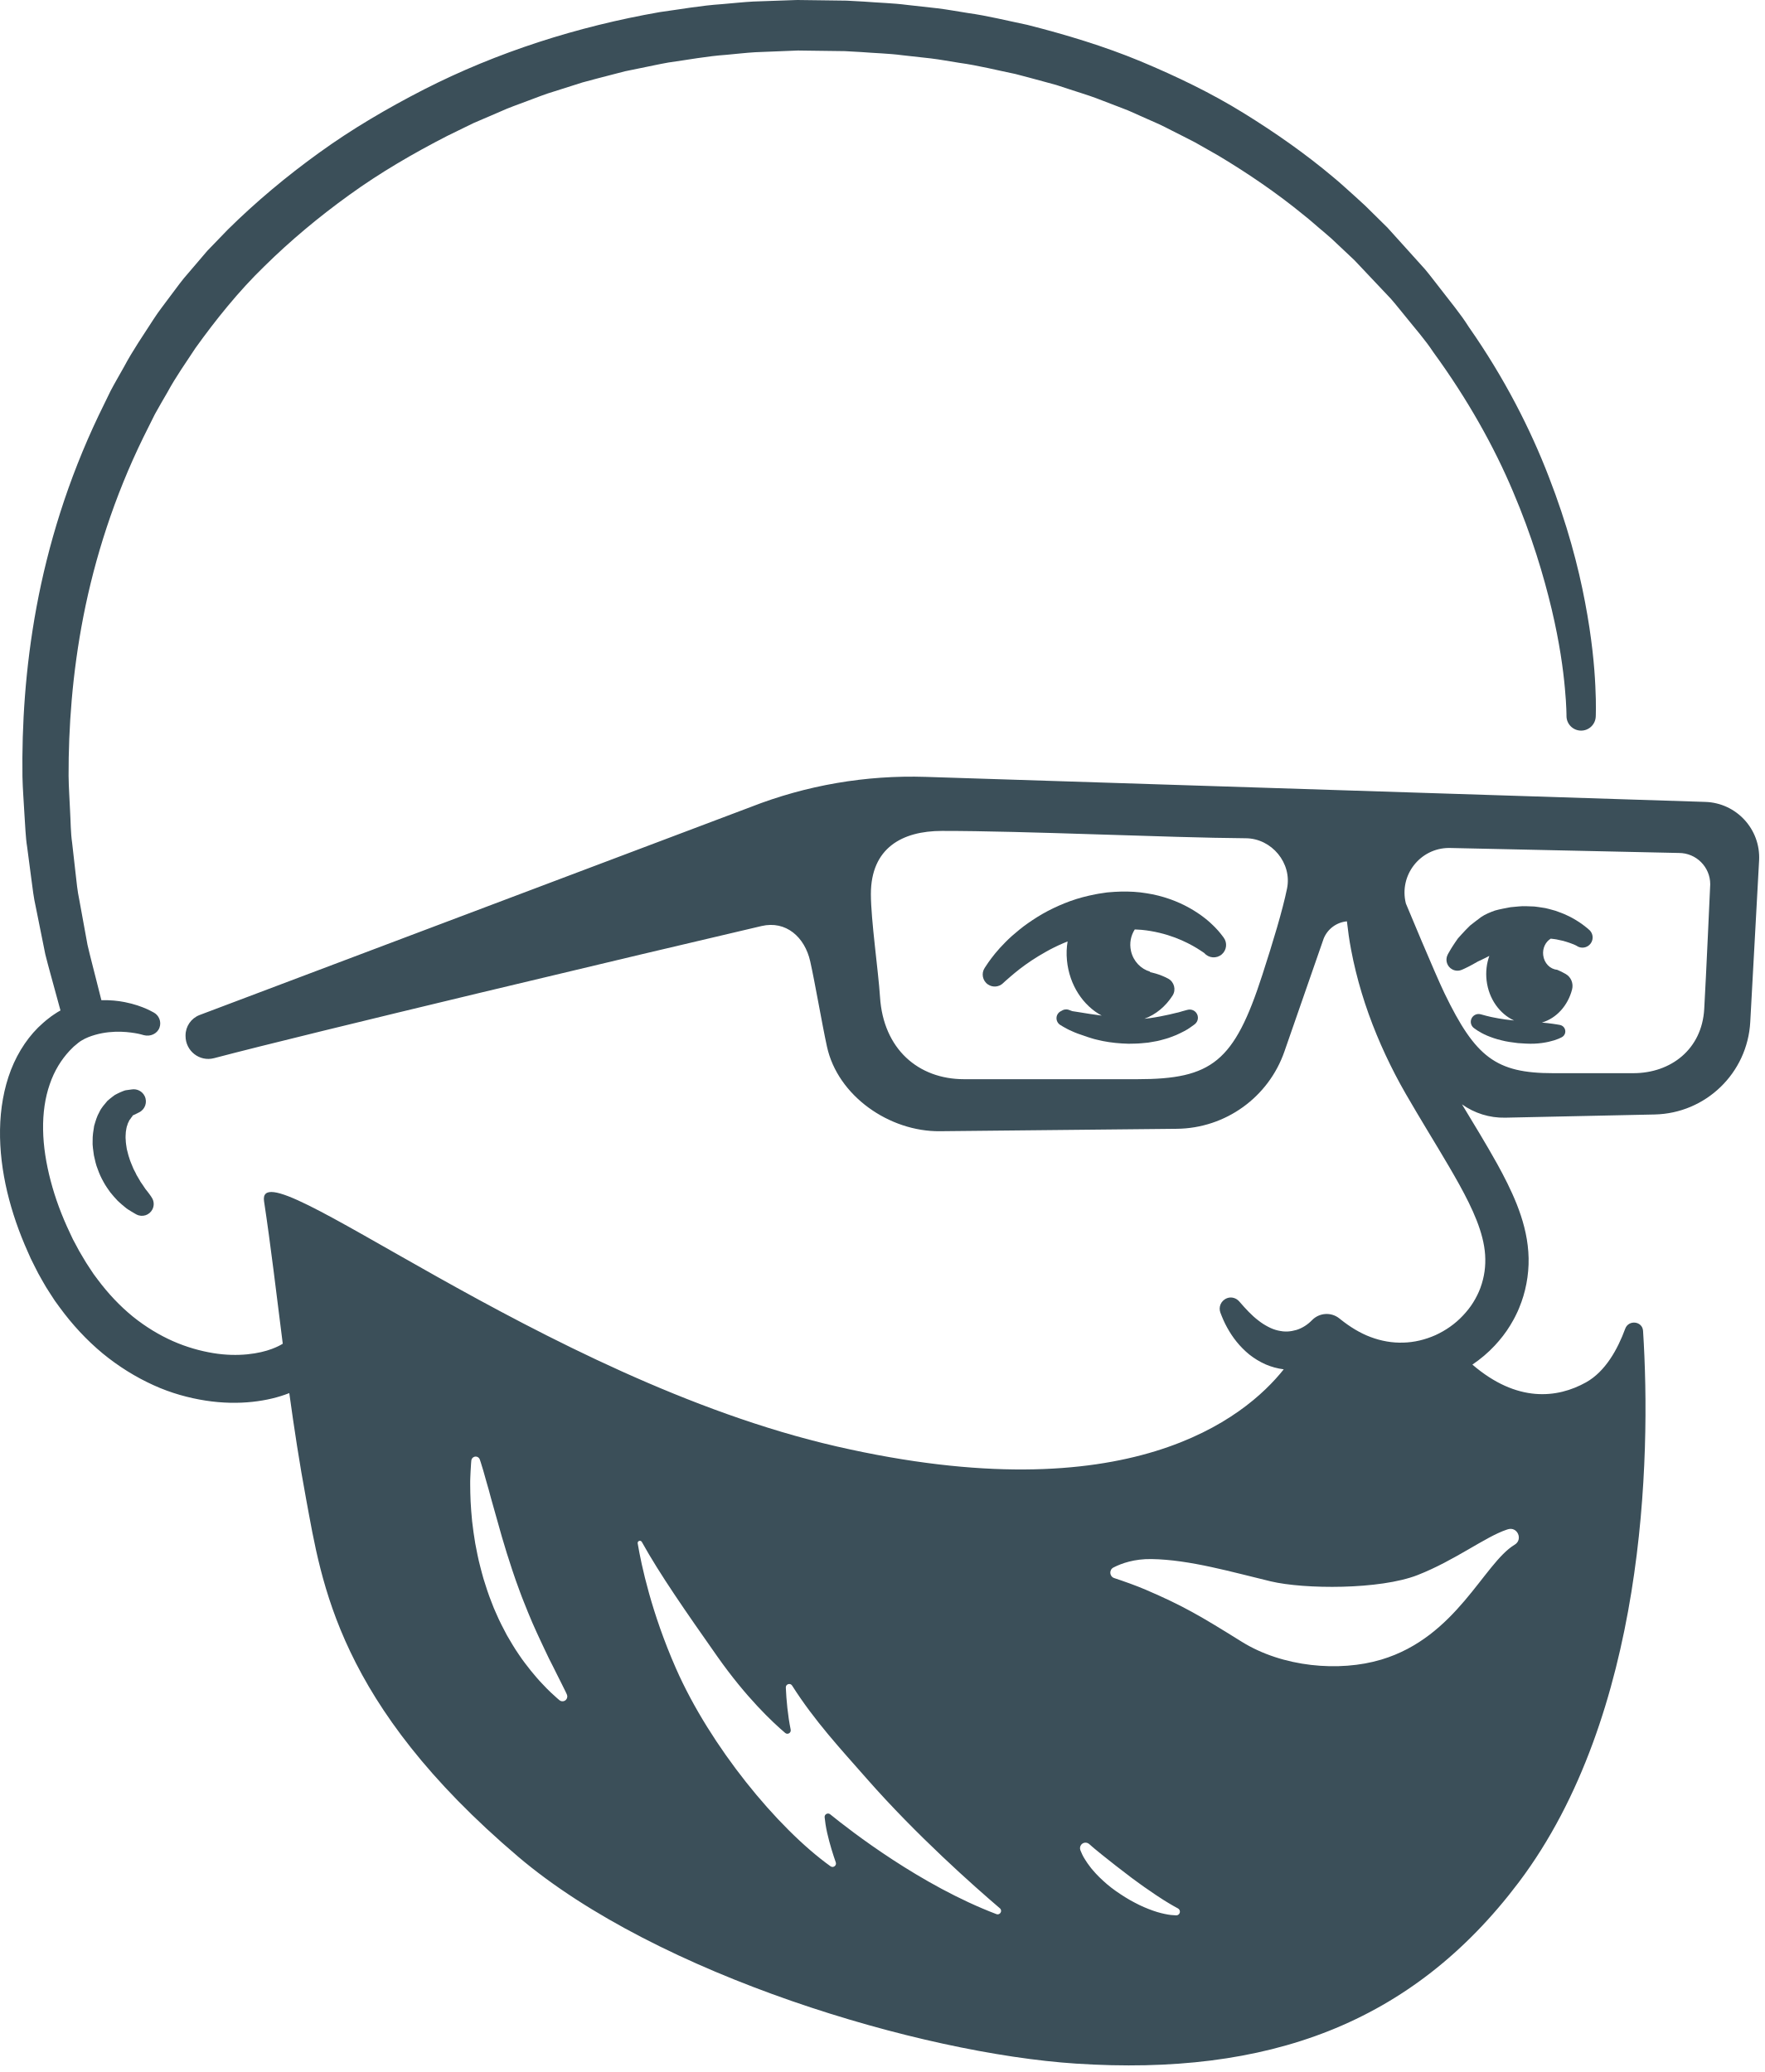
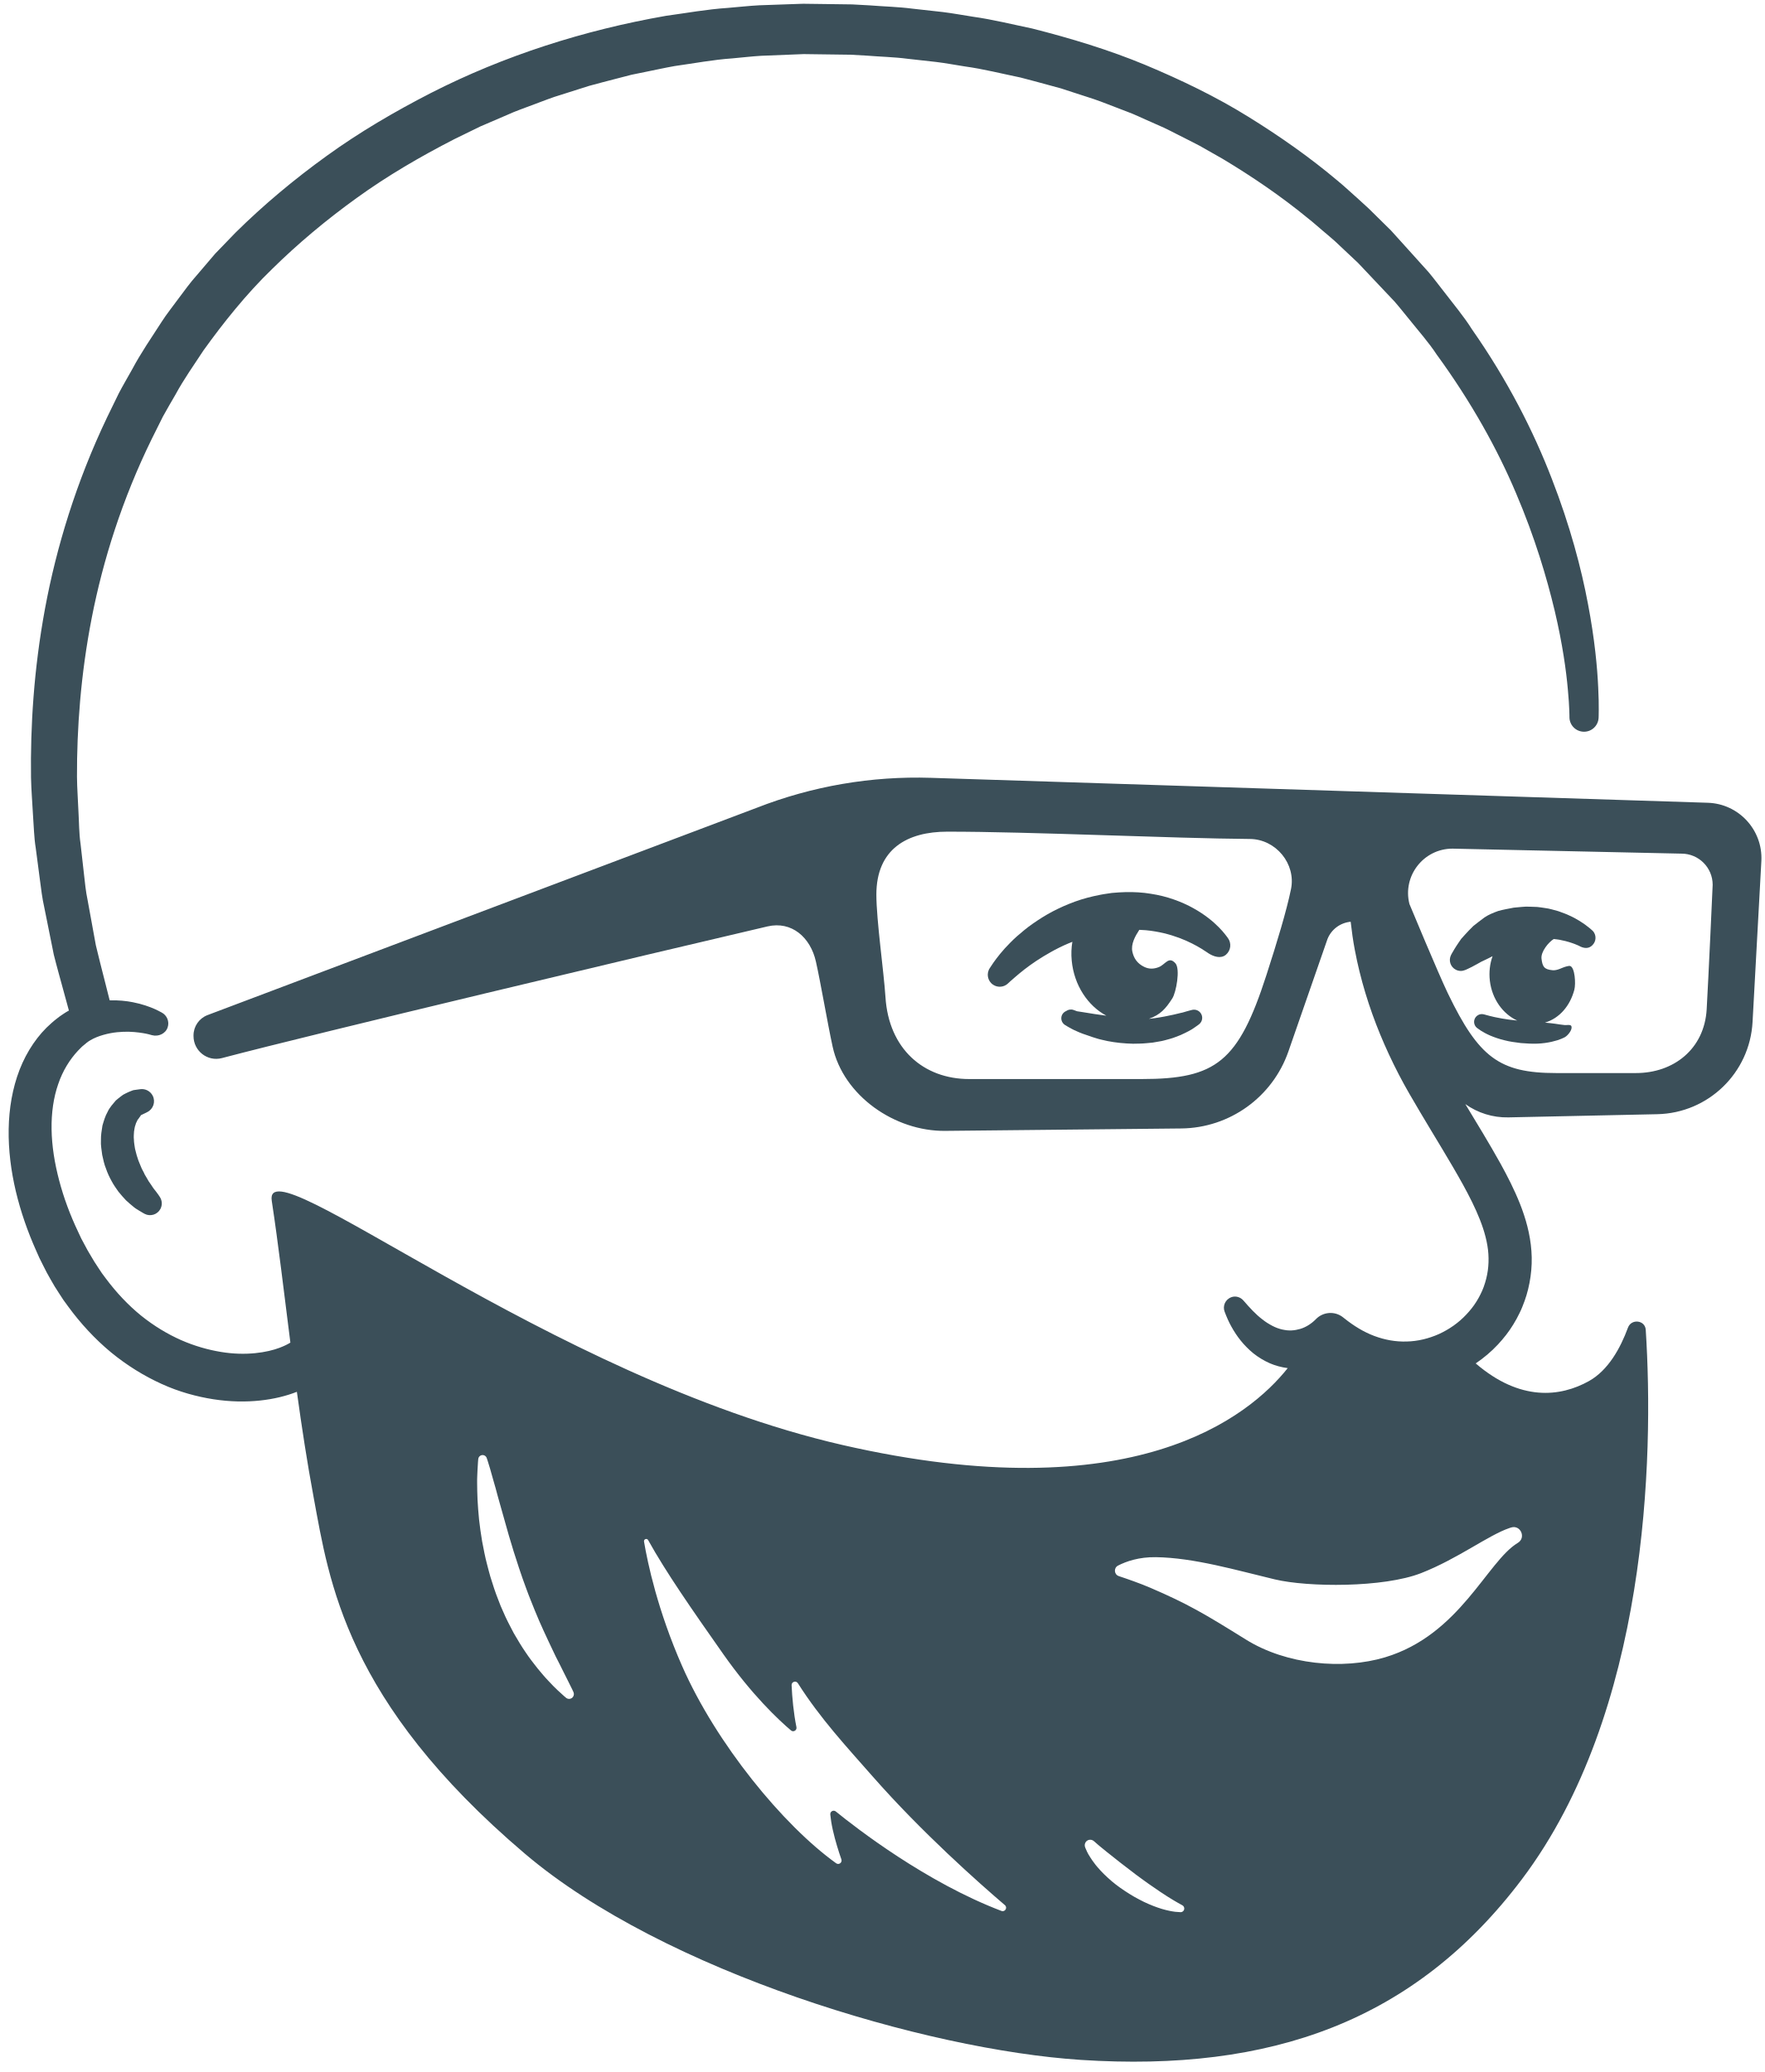
<svg xmlns="http://www.w3.org/2000/svg" clip-rule="evenodd" fill-rule="evenodd" stroke-linejoin="round" stroke-miterlimit="2" viewBox="0 0 63 74">
  <g fill="#3b4f59" fill-rule="nonzero">
-     <path d="m0-4.14c.02-.815-.118-1.654-.25-2.451-.24-.81-.451-1.582-.865-2.299-.323-.723-.899-1.33-1.352-1.878-.28-.248-.561-.471-.829-.675-.134-.1-.265-.197-.392-.292-.15-.089-.315-.169-.467-.246-.307-.155-.602-.281-.873-.387-.13-.049-.275-.11-.375-.137-.08-.013-.156-.025-.229-.037-.583-.08-.917-.126-.917-.126l-.014-.002c-.839-.114-1.694.311-2.089 1.113-.494 1.003-.081 2.217.923 2.711 0 0 .301.148.829.408.067.031.137.063.21.097.048.035.043.07.067.103.034.068.068.129.112.175l.073.069.098.156c.067.102.138.201.226.29.098.278.274.478.346.838.14.292.166.713.245 1.104.017.439.079.876.018 1.372-.001.474-.113.992-.18 1.495-.144.506-.234 1.018-.42 1.515-.135.509-.373.975-.554 1.452-.171.482-.463.886-.64 1.331-.228.413-.484.781-.677 1.16-.233.346-.467.651-.65.951-.18.305-.399.509-.543.721-.311.4-.48.656-.48.656l-.187.283c-.377.574-.44 1.329-.1 1.981.5.96 1.683 1.333 2.642.833 0 0 .337-.175.91-.53.28-.184.656-.377 1.003-.69.366-.295.772-.643 1.2-1.041.399-.422.819-.898 1.244-1.42.384-.548.808-1.124 1.15-1.778.361-.645.687-1.337.939-2.081.307-.719.458-1.519.637-2.301.098-.812.264-1.606.211-2.443" transform="matrix(-.214661 0 0 .214661 3.30742 41.6262)" />
-     <path d="m0-8.653c-.19-.3-.417-.674-.702-1.086-.144-.206-.296-.426-.457-.658-.19-.211-.389-.433-.597-.664-.417-.469-.894-.954-1.412-1.467-.569-.463-1.196-.928-1.848-1.419-.67-.463-1.482-.791-2.293-1.084-.84-.241-1.735-.391-2.598-.559-.898-.062-1.771-.217-2.65-.164-.434.016-.865.032-1.291.047-.423.039-.837.113-1.243.17-.815.086-1.568.356-2.281.536-.694.262-1.353.472-1.922.765-.583.253-1.086.55-1.527.812-.439.271-.808.52-1.109.742-.294.218-.535.405-.716.558-.186.15-.215.193-.227.199-.756.554-.92 1.615-.367 2.371s1.615.92 2.371.367c-.009.009.104-.066.209-.103.128-.053.317-.131.557-.23.52-.198 1.289-.463 2.23-.641.391-.103.83-.141 1.275-.197.864.522 1.393 1.592 1.256 2.749-.159 1.333-1.146 2.328-2.308 2.425v.001s-.692.281-1.444.713c-.893.512-1.31 1.577-1.05 2.573.691 2.654 2.564 4.774 5.021 5.502-.322.029-.635.06-.921.089-.649.071-1.134.147-1.539.213-.399.055-.63.116-.63.116-.268.072-.513.247-.663.507-.301.52-.123 1.185.397 1.486 0 0 .207.12.577.277.363.16.979.358 1.656.511.69.155 1.505.275 2.382.31.878.04 1.814-.027 2.752-.096.936-.114 1.875-.236 2.744-.468.872-.208 1.675-.485 2.353-.773.676-.29 1.222-.598 1.592-.836.362-.253.569-.398.569-.398.435-.304.657-.86.511-1.402-.187-.692-.899-1.103-1.592-.916l-.154.041s-.19.051-.523.141c-.156.056-.371.094-.602.152-.226.069-.501.118-.792.179-.583.13-1.283.241-2.04.352-.465.061-.956.119-1.454.171 2.384-1.098 4.205-3.571 4.57-6.64.172-1.451-.005-2.854-.452-4.112.432.22.844.445 1.251.626.458.205.879.414 1.237.638.363.212.7.381.975.528.559.285.907.434.907.434l.222.094c.476.201 1.034.199 1.532-.052.903-.454 1.266-1.555.812-2.457 0 0-.183-.363-.554-.973" transform="matrix(-.214661 0 0 .214661 51.8057 35.7466)" />
-     <path d="m0-.737c-.186-.27-.44-.687-.82-1.166-.369-.492-.837-1.07-1.408-1.707-.581-.623-1.245-1.325-2.032-2.024-.795-.687-1.665-1.433-2.662-2.12-.993-.692-2.074-1.385-3.253-2.006-1.178-.619-2.443-1.182-3.77-1.666-1.339-.486-2.687-.838-4.223-1.139-.401-.089-.675-.114-1.006-.169l-.717-.108-.215-.03-.134-.011c-.718-.068-1.436-.109-2.152-.128-1.432-.031-2.855.047-4.215.276-2.729.412-5.184 1.342-7.103 2.413-1.931 1.066-3.34 2.256-4.243 3.178-.459.455-.787.855-1.016 1.139-.116.15-.205.265-.265.342-.07.093-.107.141-.107.141l-.121.162c-.644.862-.518 2.087.311 2.798.864.741 2.166.642 2.907-.223.007-.008.027-.021.054-.033.049-.035.122-.086.218-.152.202-.141.525-.347.94-.607.84-.511 2.094-1.194 3.67-1.785 1.577-.59 3.471-1.083 5.553-1.284.369-.03.748-.048 1.127-.066.651 1.005.922 2.284.631 3.582-.387 1.727-1.655 3-3.178 3.444l.004.079s-1.53.281-3.003 1.076c-1.017.549-1.362 1.848-.739 2.822 1.146 1.79 2.769 3.154 4.683 3.861-.334-.037-.676-.067-.998-.119-1.153-.164-2.215-.384-3.134-.585-.44-.106-.844-.203-1.203-.289-.354-.054-.718-.201-1.004-.271-.577-.17-.918-.241-.918-.241-.486-.1-1.012.069-1.343.483-.471.588-.376 1.446.212 1.917 0 0 .272.218.769.554.254.175.527.37.955.588.41.202.883.465 1.398.678.517.185 1.067.441 1.677.605.61.16 1.249.375 1.933.468.339.059.685.119 1.034.179.353.033.71.067 1.07.1.719.076 1.453.067 2.184.086 1.464-.034 2.922-.177 4.265-.444.668-.159 1.318-.273 1.917-.476.419-.12.81-.255 1.187-.392.769-.245 1.477-.506 2.062-.781.613-.255 1.092-.54 1.429-.728.336-.194.522-.314.522-.314.398-.258.646-.722.604-1.227-.042-.506-.371-.907-.806-1.096-.353-.254-.821-.334-1.259-.171l-.128.047s-.154.058-.429.159c-.267.042-.564.087-.906.14-.594.1-1.282.201-2.011.324-.638.088-1.306.192-1.978.278 3.083-1.648 5.385-5.059 5.782-9.191.107-1.109.062-2.161-.108-3.147.245.101.496.194.734.301 1.004.429 1.958.902 2.838 1.399.882.495 1.705.993 2.447 1.486.361.258.711.501 1.05.729.326.243.636.474.927.692.559.458 1.071.841 1.455 1.193.8.677 1.233 1.093 1.233 1.093l.054.053c.661.636 1.698.751 2.493.222.919-.612 1.168-1.853.557-2.772 0 0-.097-.146-.279-.419" transform="matrix(-.214661 0 0 .214661 35.2185 34.6349)" />
-     <path d="m0 154.197c-.054 1.02-.136 2.128-.252 3.296-.128 1.167-.306 2.397-.516 3.665-.248 1.263-.481 2.574-.836 3.886-.177.656-.334 1.322-.531 1.982-.21.656-.42 1.316-.63 1.975-.204.661-.474 1.303-.714 1.95-.237.649-.499 1.286-.789 1.907-.531 1.259-1.166 2.451-1.772 3.602-.654 1.128-1.293 2.211-1.973 3.19-.651.997-1.36 1.873-1.994 2.689-.661.798-1.26 1.522-1.851 2.129-.573.614-1.089 1.15-1.523 1.548-.864.812-1.394 1.248-1.394 1.248-.341.281-.845.233-1.126-.108-.198-.24-.232-.562-.117-.829 0 0 .274-.629.817-1.682.26-.519.576-1.149.938-1.871.364-.709.746-1.538 1.207-2.397.404-.896.897-1.828 1.348-2.844.488-.997.943-2.073 1.44-3.166.461-1.113.957-2.248 1.405-3.428.479-1.164.893-2.38 1.339-3.583.413-1.216.84-2.429 1.209-3.647.415-1.202.722-2.422 1.1-3.582.667-2.366 1.29-4.575 1.824-6.469.236-.961.503-1.837.726-2.618.221-.784.413-1.467.572-2.03.33-1.128.557-1.772.557-1.772l.006-.019c.134-.379.549-.578.929-.445.274.097.453.341.482.612 0 0 .07.681.126 1.873.018.595.076 1.322.06 2.15-.013.829-.012 1.768-.067 2.788m-34.16 27.789c-5.674 12.9-16.821 26.538-25.709 32.913-.453.324-1.054-.13-.87-.656.433-1.233 1.006-3.021 1.435-4.919.225-.997.349-1.896.418-2.581.05-.503-.532-.811-.925-.492-3.426 2.784-15.103 11.837-27.649 16.604-.596.227-1.06-.554-.575-.968 4.349-3.714 13.863-12.139 22.074-21.487 4.444-5.058 8.743-9.674 12.485-15.569.31-.488 1.072-.25 1.047.328-.092 2.086-.327 4.641-.808 7.006-.107.527.504.895.914.547 2.092-1.776 6.495-5.901 11.304-12.745 5.161-7.344 9.583-13.695 12.536-19.029.204-.368.761-.174.691.24-.61 3.623-2.284 11.523-6.368 20.808m-67.258 30.216s-.108.29-.332.771c-.094.238-.301.551-.509.892-.21.366-.472.693-.756 1.082-.276.394-.631.754-.985 1.168-.363.397-.772.791-1.202 1.186-.856.797-1.842 1.555-2.88 2.231-.523.332-1.034.681-1.57.974-.535.295-1.062.581-1.587.836-1.05.502-2.075.895-2.975 1.17-.907.269-1.69.418-2.244.486-.566.05-.881.064-.881.064-.338.014-.624-.248-.639-.586-.01-.24.119-.453.314-.562l.043-.024s.252-.14.694-.385c.221-.111.479-.293.781-.456.304-.162.63-.405.998-.614.721-.471 1.565-1.007 2.439-1.637.894-.592 1.807-1.29 2.735-1.957.904-.694 1.809-1.388 2.657-2.039.839-.657 1.618-1.27 2.276-1.803.323-.265.62-.507.883-.721.249-.222.479-.37.678-.564.391-.359.635-.55.635-.55.397-.314.973-.247 1.287.15.204.259.245.599.14.888m-50.067-31.694c-12.503-3.749-17.019-15.986-22.144-19.095-.011-.007-.022-.014-.034-.021-1.421-.86-.452-3.06 1.133-2.56.081.025.162.052.245.079 3.541 1.192 8.598 5.117 14.767 7.533 6.275 2.457 18.869 2.374 24.433 1.047 6.358-1.517 13.465-3.613 19.841-3.708 2.836-.043 4.962.705 6.319 1.403.757.389.679 1.492-.129 1.761-1.484.493-3.572 1.222-5.231 1.935-6.265 2.692-9.109 4.376-15.96 8.646-6.812 4.246-16.239 5.079-23.24 2.98m-28.544-97.563h-13.367c-6.246 0-11.401-3.979-11.79-10.65-.302-5.193-1-20.782-1-20.782 0-2.875 2.331-5.206 5.206-5.206l38.216-.834c4.836 0 8.381 4.549 7.201 9.239 0 0-4.838 11.662-6.444 14.98-5.121 10.583-8.53 13.253-18.022 13.253m51.09-39.086c12.961-.096 36.836-1.234 50.543-1.221 6.615.006 11.82 2.837 11.818 10.52-.002 4.276-1.246 12.832-1.518 17.099-.55 8.664-6.369 13.688-13.976 13.688h-28.798c-12.436 0-16.144-2.88-20.817-17.347-1.811-5.606-3.353-10.702-4.107-14.359-.872-4.232 2.535-8.348 6.855-8.38m205.384 38.521c-1.202-3.085-3.066-5.832-5.325-7.785-.269-.243-.561-.489-.884-.734l-.465-.359-.379-.261-.368-.245c-.26-.183-.368-.228-.559-.346-.083-.051-.166-.093-.249-.14.22-.804.55-2.01.984-3.601.415-1.559.971-3.472 1.54-5.742.462-2.298.994-4.938 1.589-7.896.339-1.472.526-3.053.741-4.708.217-1.655.445-3.387.682-5.192.294-1.801.319-3.703.469-5.665.1-1.965.277-3.999.32-6.105.111-8.429-.445-17.973-2.337-28.205-1.894-10.22-5.192-21.106-10.346-31.905-.654-1.344-1.313-2.698-1.977-4.061-.705-1.342-1.484-2.658-2.231-4.001-1.442-2.717-3.219-5.287-4.925-7.938-.842-1.326-1.893-2.607-2.842-3.921-.975-1.307-1.954-2.661-2.964-3.784-1.037-1.215-2.08-2.437-3.127-3.664-1.129-1.169-2.264-2.344-3.403-3.524-4.663-4.607-9.77-8.882-15.217-12.808-5.443-3.941-11.318-7.379-17.398-10.503-12.191-6.223-25.562-10.489-39.224-12.877-3.445-.468-6.825-1.092-10.359-1.327-1.74-.143-3.523-.344-5.224-.434l-5.029-.177-1.255-.044-.628-.022-.43-.012-.321.004-2.571.033c-1.765.024-3.528.048-5.288.071-.961.053-1.918.105-2.879.158-2.397.195-4.795.242-7.173.553-1.692.188-3.38.376-5.064.564-1.682.204-3.349.523-5.018.779-3.346.466-6.618 1.292-9.892 1.969-6.488 1.647-12.841 3.571-18.87 6.074-6.013 2.517-11.813 5.311-17.156 8.626-5.341 3.303-10.378 6.849-14.949 10.705-1.202.981-2.346 2.081-3.509 3.098-.565.517-1.133 1.037-1.698 1.554-.445.438-.889.876-1.331 1.311-.5.493-.999.984-1.495 1.474l-.743.732-.156.154-.089.099-.18.199-.358.397c-.955 1.057-1.901 2.106-2.839 3.146-.937 1.04-1.866 2.072-2.787 3.094-.885 1.053-1.697 2.153-2.535 3.212-1.64 2.149-3.358 4.173-4.742 6.379-5.96 8.515-10.289 17.074-13.313 24.93-3.055 7.852-4.927 14.972-6.04 20.903-1.132 5.932-1.558 10.671-1.706 13.923-.08 1.636-.102 2.859-.092 3.757.002.898.024 1.296.024 1.296l.004.074c.076 1.286 1.149 2.301 2.452 2.289 1.344-.012 2.424-1.111 2.412-2.455 0 0-.004-.443.029-1.175.024-.731.096-1.926.237-3.435.27-3.038.869-7.523 2.191-13.109 1.332-5.579 3.316-12.284 6.448-19.627 3.098-7.353 7.487-15.27 13.258-23.183 1.344-2.05 3.02-3.92 4.608-5.909.814-.98 1.598-1.999 2.454-2.972.892-.944 1.792-1.895 2.699-2.855.905-.96 1.819-1.928 2.739-2.903l.636-.669.76-.715c.507-.478 1.017-.958 1.528-1.439s1.024-.963 1.538-1.447c.419-.363.841-.728 1.26-1.091 1.151-.941 2.221-1.945 3.424-2.879 4.325-3.541 9.07-6.789 14.093-9.803 1.274-.724 2.554-1.451 3.841-2.183 1.305-.699 2.651-1.337 3.978-2.026.67-.331 1.325-.696 2.012-1.002l2.065-.918c1.39-.589 2.742-1.282 4.178-1.798 1.423-.546 2.852-1.094 4.286-1.644 1.439-.536 2.924-.967 4.392-1.46l2.212-.723 2.256-.615c1.509-.4 3.016-.831 4.54-1.212 3.083-.632 6.152-1.418 9.313-1.853 1.575-.241 3.143-.546 4.734-.738 1.593-.177 3.19-.355 4.79-.533 2.244-.298 4.524-.337 6.792-.525.909-.05 1.814-.101 2.723-.152 1.681-.022 3.366-.044 5.052-.067l2.447-.033.306-.005c-.024-.001-.026-.001-.037-.001.032.001.078.003.078.003l.157.006.627.025 1.255.05 5.028.201c1.649.097 3.205.293 4.814.432 3.18.217 6.425.835 9.644 1.283 1.605.284 3.195.644 4.793.961l2.394.49 2.364.612c1.573.418 3.154.804 4.717 1.245l4.644 1.474c1.559.453 3.059 1.073 4.578 1.629 1.51.581 3.046 1.093 4.511 1.771 1.483.637 2.963 1.273 4.44 1.908 1.445.706 2.887 1.411 4.326 2.114 5.695 2.924 11.201 6.134 16.282 9.811 5.086 3.662 9.841 7.639 14.158 11.895 4.323 4.184 8.172 9.024 11.448 13.591 1.598 2.442 3.275 4.796 4.638 7.316.707 1.242 1.446 2.457 2.117 3.7.63 1.266 1.257 2.523 1.88 3.772 4.915 10.033 8.122 20.223 9.999 29.819 1.875 9.608 2.493 18.605 2.471 26.572-.019 1.992-.174 3.918-.245 5.779-.11 1.859-.093 3.661-.346 5.372-.194 1.717-.38 3.363-.558 4.937-.175 1.574-.321 3.079-.622 4.484-.515 2.825-.975 5.346-1.375 7.54-.504 2.173-1.004 4.008-1.372 5.503-.434 1.714-.747 2.951-.939 3.71-1.454-.036-2.756.094-3.856.313-1.647.326-2.827.768-3.72 1.164-.436.187-.635.32-.834.415-.178.093-.27.141-.27.141-.883.461-1.34 1.519-.989 2.516.365 1.04 1.545 1.557 2.61 1.268l.169-.046c.178-.04.519-.159.822-.205.569-.11 1.59-.281 2.813-.318 1.228-.032 2.749.07 4.308.52.773.222 1.56.522 2.225.931.168.1.331.203.469.319.05.042.199.137.171.134l.34.282.336.278.227.224c.149.136.312.301.485.492 1.347 1.45 2.517 3.296 3.278 5.542.784 2.231 1.16 4.829 1.113 7.576-.041 2.751-.503 5.643-1.268 8.534-.757 2.892-1.844 5.804-3.171 8.59l-.526 1.122-.521.971c-.334.645-.687 1.292-1.093 1.941-.382.653-.768 1.299-1.195 1.912l-.617.933-.662.89c-1.763 2.368-3.75 4.466-5.883 6.203-2.143 1.724-4.417 3.09-6.686 4.094-2.272.999-4.535 1.625-6.639 1.974-4.231.705-7.759.075-9.779-.686-.825-.308-1.421-.616-1.824-.871 1.067-8.391 2.005-16.418 3.11-23.686 1.492-9.818-46.25 29.538-95.25 40.777-48.577 11.141-67.938-4.755-74.351-12.83 1.046-.136 2.066-.41 3.002-.816 1.004-.443 1.918-1.009 2.726-1.649.399-.324.776-.668 1.126-1.024.348-.357.684-.72.984-1.099.315-.371.579-.77.849-1.159.249-.4.513-.789.724-1.199.454-.808.805-1.645 1.123-2.481.341-.903-.052-2.01-1.123-2.416-.71-.268-1.517-.023-2.013.55l-.062.071c-1.013 1.168-2.017 2.266-3.112 3.091-.265.217-.542.404-.815.583-.273.181-.556.326-.827.477-.546.29-1.099.494-1.638.617-.272.053-.534.107-.796.136-.263.023-.521.038-.778.024-.512-.022-1.01-.124-1.498-.264-.974-.299-1.886-.904-2.585-1.628-1.193-1.227-3.157-1.384-4.524-.294l-.217.172c-1.566 1.249-3.238 2.283-4.998 2.937-1.757.661-3.588.987-5.42.927-1.83-.041-3.659-.485-5.365-1.243-1.697-.775-3.278-1.873-4.561-3.245-.643-.682-1.235-1.414-1.719-2.204-.239-.396-.48-.793-.672-1.209-.236-.467-.319-.684-.519-1.192-.683-1.88-.908-3.645-.79-5.517.242-3.716 2.104-7.705 4.278-11.655 2.194-3.962 4.696-7.947 7.103-12.017l1.804-3.079c.611-1.059 1.199-2.132 1.764-3.218 1.126-2.174 2.166-4.398 3.103-6.669 1.873-4.54 3.328-9.275 4.246-14.143.296-1.552.513-3.122.691-4.701 1.712.16 3.217 1.254 3.869 2.879l6.525 18.776c2.652 7.633 9.811 12.78 17.892 12.862l39.407.404c8.407.089 17.006-5.871 18.792-14.087.858-3.95 1.968-10.531 2.782-14.169.908-4.058 4.044-6.828 8.093-5.883 19.368 4.522 75.248 17.808 91.063 21.984 2.407.635 4.747-1.185 4.747-3.688v-.094c0-1.497-.917-2.84-2.31-3.386l-91.681-34.614c-9.261-3.629-19.164-5.336-29.106-5.017l-129.69 4.165c-5.158.166-9.183 4.52-8.945 9.675l1.474 26.94c.464 8.5 7.398 15.207 15.908 15.389l24.846.532c2.63.057 5.137-.755 7.194-2.217-1.951 3.232-3.948 6.477-5.857 9.907-1.174 2.128-2.309 4.341-3.268 6.746-.947 2.402-1.709 5.048-1.908 7.88-.215 2.808.225 5.79 1.135 8.323.211.588.555 1.468.853 2.046.301.649.658 1.264 1.023 1.872.737 1.215 1.614 2.329 2.572 3.359 1.112 1.198 2.369 2.247 3.718 3.166-7.416 6.377-14.12 5.62-18.904 2.949-3.217-1.797-5.256-5.497-6.515-8.923-.562-1.53-2.862-1.269-2.966.358-1.383 21.482-.317 63.898 20.66 91.732 17.83 23.657 41.85 32.257 73.645 30.183 25.812-1.683 69.562-14.683 92.795-34.424 30.008-25.498 32.679-45.568 35.271-59.495 1.099-5.909 2.001-11.83 2.801-17.644.029.011.054.024.083.036 3.348 1.314 8.247 2.086 13.837 1.215 2.784-.435 5.749-1.23 8.659-2.562 2.913-1.318 5.794-3.093 8.458-5.281 2.653-2.2 5.072-4.81 7.166-7.679l.785-1.08.727-1.117c.498-.74.958-1.502 1.389-2.28.449-.758.871-1.567 1.278-2.397l.614-1.23.502-1.133c1.44-3.212 2.603-6.547 3.419-9.968.808-3.417 1.25-6.911 1.195-10.36-.054-3.443-.626-6.853-1.826-9.95" transform="matrix(-.214661 0 0 .214661 16.8027 20.5229)" />
+     <path d="m0-4.14c.02-.815-.118-1.654-.25-2.451-.24-.81-.451-1.582-.865-2.299-.323-.723-.899-1.33-1.352-1.878-.28-.248-.561-.471-.829-.675-.134-.1-.265-.197-.392-.292-.15-.089-.315-.169-.467-.246-.307-.155-.602-.281-.873-.387-.13-.049-.275-.11-.375-.137-.08-.013-.156-.025-.229-.037-.583-.08-.917-.126-.917-.126l-.014-.002c-.839-.114-1.694.311-2.089 1.113-.494 1.003-.081 2.217.923 2.711 0 0 .301.148.829.408.067.031.137.063.21.097.048.035.043.07.067.103.034.068.068.129.112.175l.073.069.098.156c.067.102.138.201.226.29.098.278.274.478.346.838.14.292.166.713.245 1.104.017.439.079.876.018 1.372-.001.474-.113.992-.18 1.495-.144.506-.234 1.018-.42 1.515-.135.509-.373.975-.554 1.452-.171.482-.463.886-.64 1.331-.228.413-.484.781-.677 1.16-.233.346-.467.651-.65.951-.18.305-.399.509-.543.721-.311.4-.48.656-.48.656l-.187.283c-.377.574-.44 1.329-.1 1.981.5.96 1.683 1.333 2.642.833 0 0 .337-.175.91-.53.28-.184.656-.377 1.003-.69.366-.295.772-.643 1.2-1.041.399-.422.819-.898 1.244-1.42.384-.548.808-1.124 1.15-1.778.361-.645.687-1.337.939-2.081.307-.719.458-1.519.637-2.301.098-.812.264-1.606.211-2.443" transform="matrix(-.2138827 0 0 .2138827 3.604008 41.60972)" />
+     <path d="m0-8.653c-.19-.3-.417-.674-.702-1.086-.144-.206-.296-.426-.457-.658-.19-.211-.389-.433-.597-.664-.417-.469-.894-.954-1.412-1.467-.569-.463-1.196-.928-1.848-1.419-.67-.463-1.482-.791-2.293-1.084-.84-.241-1.735-.391-2.598-.559-.898-.062-1.771-.217-2.65-.164-.434.016-.865.032-1.291.047-.423.039-.837.113-1.243.17-.815.086-1.568.356-2.281.536-.694.262-1.353.472-1.922.765-.583.253-1.086.55-1.527.812-.439.271-.808.52-1.109.742-.294.218-.535.405-.716.558-.186.15-.215.193-.227.199-.756.554-.92 1.615-.367 2.371s1.307.851 2.137.483c.012-.005.338-.182.443-.219.128-.053.317-.131.557-.23.52-.198 1.289-.463 2.23-.641.391-.103.83-.141 1.275-.197.864.522 2.184 2.125 2.047 3.282-.159 1.333-.429 1.791-1.82 1.93-.86.086-1.563-.442-2.35-.633-.173-.042-.466-.119-.615-.072-.79.244-.958 2.958-.698 3.954.691 2.654 2.454 4.774 4.911 5.502-.322.029-.635.06-.921.089-.649.071-1.134.147-1.539.213-.399.055-.832.104-.832.104-.277.033-.948-.12-1.098.14-.301.52.514 1.564 1.034 1.865 0 0 .207.12.577.277.363.16.979.358 1.656.511.69.155 1.505.275 2.382.31.878.04 1.814-.027 2.752-.096.936-.114 1.875-.236 2.744-.468.872-.208 1.675-.485 2.353-.773.676-.29 1.222-.598 1.592-.836.362-.253.569-.398.569-.398.435-.304.657-.86.511-1.402-.187-.692-.899-1.103-1.592-.916l-.154.041s-.19.051-.523.141c-.156.056-.371.094-.602.152-.226.069-.501.118-.792.179-.583.13-1.283.241-2.04.352-.465.061-.956.119-1.454.171 2.384-1.098 4.205-3.571 4.57-6.64.172-1.451-.005-2.854-.452-4.112.432.22.844.445 1.251.626.458.205.879.414 1.237.638.363.212.7.381.975.528.559.285.907.434.907.434l.222.094c.476.201 1.034.199 1.532-.052.903-.454 1.266-1.555.812-2.457 0 0-.183-.363-.554-.973" transform="matrix(-.2138827 0 0 .2138827 51.92644 35.75131)" />
+     <path d="m0-.737c-.186-.27-.44-.687-.82-1.166-.369-.492-.837-1.07-1.408-1.707-.581-.623-1.245-1.325-2.032-2.024-.795-.687-1.665-1.433-2.662-2.12-.993-.692-2.074-1.385-3.253-2.006-1.178-.619-2.443-1.182-3.77-1.666-1.339-.486-2.687-.838-4.223-1.139-.401-.089-.675-.114-1.006-.169l-.717-.108-.215-.03-.134-.011c-.718-.068-1.436-.109-2.152-.128-1.432-.031-2.855.047-4.215.276-2.729.412-5.184 1.342-7.103 2.413-1.931 1.066-3.34 2.256-4.243 3.178-.459.455-.787.855-1.016 1.139-.116.15-.205.265-.265.342-.07.093-.107.141-.107.141l-.121.162c-.644.862-.518 2.087.311 2.798.864.741 2.104.295 2.907-.223.009-.006.176-.119.272-.185.202-.141.525-.347.94-.607.84-.511 2.094-1.194 3.67-1.785 1.577-.59 3.471-1.083 5.553-1.284.369-.03.748-.048 1.127-.066.651 1.005 1.445 2.369 1.154 3.667-.231 1.033-.772 1.938-1.97 2.517-.805.388-1.571.377-2.427.045-1.114-.432-1.653-1.894-2.778-.654-.864.951-.12 4.888.503 5.862 1.146 1.79 2.002 2.72 3.916 3.427-.334-.037-.676-.067-.998-.119-1.153-.164-2.215-.384-3.134-.585-.44-.106-.844-.203-1.203-.289-.354-.054-.718-.201-1.004-.271-.577-.17-.918-.241-.918-.241-.486-.1-1.012.069-1.343.483-.471.588-.376 1.446.212 1.917 0 0 .272.218.769.554.254.175.527.37.955.588.41.202.883.465 1.398.678.517.185 1.067.441 1.677.605.61.16 1.249.375 1.933.468.339.059.685.119 1.034.179.353.033.71.067 1.07.1.719.076 1.453.067 2.184.086 1.464-.034 2.922-.177 4.265-.444.668-.159 1.318-.273 1.917-.476.419-.12.81-.255 1.187-.392.769-.245 1.477-.506 2.062-.781.613-.255 1.092-.54 1.429-.728.336-.194.522-.314.522-.314.398-.258.646-.722.604-1.227-.042-.506-.371-.907-.806-1.096-.353-.254-.821-.334-1.259-.171l-.128.047s-.154.058-.429.159c-.267.042-.564.087-.906.14-.594.1-1.282.201-2.011.324-.638.088-1.306.192-1.978.278 3.083-1.648 5.385-5.059 5.782-9.191.107-1.109.062-2.161-.108-3.147.245.101.496.194.734.301 1.004.429 1.958.902 2.838 1.399.882.495 1.705.993 2.447 1.486.361.258.711.501 1.05.729.326.243.636.474.927.692.559.458 1.071.841 1.455 1.193.8.677 1.233 1.093 1.233 1.093l.054.053c.661.636 1.698.751 2.493.222.919-.612 1.168-1.853.557-2.772 0 0-.097-.146-.279-.419" transform="matrix(-.2138827 0 0 .2138827 35.39899 34.64412)" />
+     <path d="m0 154.197c-.054 1.02-.136 2.128-.252 3.296-.128 1.167-.306 2.397-.516 3.665-.248 1.263-.481 2.574-.836 3.886-.177.656-.334 1.322-.531 1.982-.21.656-.42 1.316-.63 1.975-.204.661-.474 1.303-.714 1.95-.237.649-.499 1.286-.789 1.907-.531 1.259-1.166 2.451-1.772 3.602-.654 1.128-1.293 2.211-1.973 3.19-.651.997-1.36 1.873-1.994 2.689-.661.798-1.26 1.522-1.851 2.129-.573.614-1.089 1.15-1.523 1.548-.864.812-1.394 1.248-1.394 1.248-.341.281-.845.233-1.126-.108-.198-.24-.232-.562-.117-.829 0 0 .274-.629.817-1.682.26-.519.576-1.149.938-1.871.364-.709.746-1.538 1.207-2.397.404-.896.897-1.828 1.348-2.844.488-.997.943-2.073 1.44-3.166.461-1.113.957-2.248 1.405-3.428.479-1.164.893-2.38 1.339-3.583.413-1.216.84-2.429 1.209-3.647.415-1.202.722-2.422 1.1-3.582.667-2.366 1.29-4.575 1.824-6.469.236-.961.503-1.837.726-2.618.221-.784.413-1.467.572-2.03.33-1.128.557-1.772.557-1.772l.006-.019c.134-.379.549-.578.929-.445.274.097.453.341.482.612 0 0 .07.681.126 1.873.018.595.076 1.322.06 2.15-.013.829-.012 1.768-.067 2.788m-34.16 27.789c-5.674 12.9-16.821 26.538-25.709 32.913-.453.324-1.054-.13-.87-.656.433-1.233 1.006-3.021 1.435-4.919.225-.997.349-1.896.418-2.581.05-.503-.532-.811-.925-.492-3.426 2.784-15.103 11.837-27.649 16.604-.596.227-1.06-.554-.575-.968 4.349-3.714 13.863-12.139 22.074-21.487 4.444-5.058 8.743-9.674 12.485-15.569.31-.488 1.072-.25 1.047.328-.092 2.086-.327 4.641-.808 7.006-.107.527.504.895.914.547 2.092-1.776 6.495-5.901 11.304-12.745 5.161-7.344 9.583-13.695 12.536-19.029.204-.368.761-.174.691.24-.61 3.623-2.284 11.523-6.368 20.808m-67.258 30.216s-.108.29-.332.771c-.094.238-.301.551-.509.892-.21.366-.472.693-.756 1.082-.276.394-.631.754-.985 1.168-.363.397-.772.791-1.202 1.186-.856.797-1.842 1.555-2.88 2.231-.523.332-1.034.681-1.57.974-.535.295-1.062.581-1.587.836-1.05.502-2.075.895-2.975 1.17-.907.269-1.69.418-2.244.486-.566.05-.881.064-.881.064-.338.014-.624-.248-.639-.586-.01-.24.119-.453.314-.562l.043-.024s.252-.14.694-.385c.221-.111.479-.293.781-.456.304-.162.63-.405.998-.614.721-.471 1.565-1.007 2.439-1.637.894-.592 1.807-1.29 2.735-1.957.904-.694 1.809-1.388 2.657-2.039.839-.657 1.618-1.27 2.276-1.803.323-.265.62-.507.883-.721.249-.222.479-.37.678-.564.391-.359.635-.55.635-.55.397-.314.973-.247 1.287.15.204.259.245.599.14.888m-50.067-31.694c-12.503-3.749-17.019-15.986-22.144-19.095-.011-.007-.022-.014-.034-.021-1.421-.86-.452-3.06 1.133-2.56.081.025.162.052.245.079 3.541 1.192 8.598 5.117 14.767 7.533 6.275 2.457 18.869 2.374 24.433 1.047 6.358-1.517 13.465-3.613 19.841-3.708 2.836-.043 4.962.705 6.319 1.403.757.389.679 1.492-.129 1.761-1.484.493-3.572 1.222-5.231 1.935-6.265 2.692-9.109 4.376-15.96 8.646-6.812 4.246-16.239 5.079-23.24 2.98m-28.544-97.563h-13.367c-6.246 0-11.401-3.979-11.79-10.65-.302-5.193-1-20.782-1-20.782 0-2.875 2.331-5.206 5.206-5.206l38.216-.834c4.836 0 8.381 4.549 7.201 9.239 0 0-4.838 11.662-6.444 14.98-5.121 10.583-8.53 13.253-18.022 13.253m51.09-39.086c12.961-.096 36.836-1.234 50.543-1.221 6.615.006 11.82 2.837 11.818 10.52-.002 4.276-1.246 12.832-1.518 17.099-.55 8.664-6.369 13.688-13.976 13.688h-28.798c-12.436 0-16.144-2.88-20.817-17.347-1.811-5.606-3.353-10.702-4.107-14.359-.872-4.232 2.535-8.348 6.855-8.38m205.384 38.521c-1.202-3.085-3.066-5.832-5.325-7.785-.269-.243-.561-.489-.884-.734l-.465-.359-.379-.261-.368-.245c-.26-.183-.368-.228-.559-.346-.083-.051-.166-.093-.249-.14.22-.804.55-2.01.984-3.601.415-1.559.971-3.472 1.54-5.742.462-2.298.994-4.938 1.589-7.896.339-1.472.526-3.053.741-4.708.217-1.655.445-3.387.682-5.192.294-1.801.319-3.703.469-5.665.1-1.965.277-3.999.32-6.105.111-8.429-.445-17.973-2.337-28.205-1.894-10.22-5.192-21.106-10.346-31.905-.654-1.344-1.313-2.698-1.977-4.061-.705-1.342-1.484-2.658-2.231-4.001-1.442-2.717-3.219-5.287-4.925-7.938-.842-1.326-1.893-2.607-2.842-3.921-.975-1.307-1.954-2.661-2.964-3.784-1.037-1.215-2.08-2.437-3.127-3.664-1.129-1.169-2.264-2.344-3.403-3.524-4.663-4.607-9.77-8.882-15.217-12.808-5.443-3.941-11.318-7.379-17.398-10.503-12.191-6.223-25.562-10.489-39.224-12.877-3.445-.468-6.825-1.092-10.359-1.327-1.74-.143-3.523-.344-5.224-.434l-5.029-.177-1.255-.044-.628-.022-.43-.012-.321.004-2.571.033c-1.765.024-3.528.048-5.288.071-.961.053-1.918.105-2.879.158-2.397.195-4.795.242-7.173.553-1.692.188-3.38.376-5.064.564-1.682.204-3.349.523-5.018.779-3.346.466-6.618 1.292-9.892 1.969-6.488 1.647-12.841 3.571-18.87 6.074-6.013 2.517-11.813 5.311-17.156 8.626-5.341 3.303-10.378 6.849-14.949 10.705-1.202.981-2.346 2.081-3.509 3.098-.565.517-1.133 1.037-1.698 1.554-.445.438-.889.876-1.331 1.311-.5.493-.999.984-1.495 1.474l-.743.732-.156.154-.089.099-.18.199-.358.397c-.955 1.057-1.901 2.106-2.839 3.146-.937 1.04-1.866 2.072-2.787 3.094-.885 1.053-1.697 2.153-2.535 3.212-1.64 2.149-3.358 4.173-4.742 6.379-5.96 8.515-10.289 17.074-13.313 24.93-3.055 7.852-4.927 14.972-6.04 20.903-1.132 5.932-1.558 10.671-1.706 13.923-.08 1.636-.102 2.859-.092 3.757.002.898.024 1.296.024 1.296l.004.074c.076 1.286 1.149 2.301 2.452 2.289 1.344-.012 2.424-1.111 2.412-2.455 0 0-.004-.443.029-1.175.024-.731.096-1.926.237-3.435.27-3.038.869-7.523 2.191-13.109 1.332-5.579 3.316-12.284 6.448-19.627 3.098-7.353 7.487-15.27 13.258-23.183 1.344-2.05 3.02-3.92 4.608-5.909.814-.98 1.598-1.999 2.454-2.972.892-.944 1.792-1.895 2.699-2.855.905-.96 1.819-1.928 2.739-2.903l.636-.669.76-.715c.507-.478 1.017-.958 1.528-1.439s1.024-.963 1.538-1.447c.419-.363.841-.728 1.26-1.091 1.151-.941 2.221-1.945 3.424-2.879 4.325-3.541 9.07-6.789 14.093-9.803 1.274-.724 2.554-1.451 3.841-2.183 1.305-.699 2.651-1.337 3.978-2.026.67-.331 1.325-.696 2.012-1.002l2.065-.918c1.39-.589 2.742-1.282 4.178-1.798 1.423-.546 2.852-1.094 4.286-1.644 1.439-.536 2.924-.967 4.392-1.46l2.212-.723 2.256-.615c1.509-.4 3.016-.831 4.54-1.212 3.083-.632 6.152-1.418 9.313-1.853 1.575-.241 3.143-.546 4.734-.738 1.593-.177 3.19-.355 4.79-.533 2.244-.298 4.524-.337 6.792-.525.909-.05 1.814-.101 2.723-.152 1.681-.022 3.366-.044 5.052-.067l2.447-.033.306-.005c-.024-.001-.026-.001-.037-.001.032.001.078.003.078.003l.157.006.627.025 1.255.05 5.028.201c1.649.097 3.205.293 4.814.432 3.18.217 6.425.835 9.644 1.283 1.605.284 3.195.644 4.793.961l2.394.49 2.364.612c1.573.418 3.154.804 4.717 1.245l4.644 1.474c1.559.453 3.059 1.073 4.578 1.629 1.51.581 3.046 1.093 4.511 1.771 1.483.637 2.963 1.273 4.44 1.908 1.445.706 2.887 1.411 4.326 2.114 5.695 2.924 11.201 6.134 16.282 9.811 5.086 3.662 9.841 7.639 14.158 11.895 4.323 4.184 8.172 9.024 11.448 13.591 1.598 2.442 3.275 4.796 4.638 7.316.707 1.242 1.446 2.457 2.117 3.7.63 1.266 1.257 2.523 1.88 3.772 4.915 10.033 8.122 20.223 9.999 29.819 1.875 9.608 2.493 18.605 2.471 26.572-.019 1.992-.174 3.918-.245 5.779-.11 1.859-.093 3.661-.346 5.372-.194 1.717-.38 3.363-.558 4.937-.175 1.574-.321 3.079-.622 4.484-.515 2.825-.975 5.346-1.375 7.54-.504 2.173-1.004 4.008-1.372 5.503-.434 1.714-.747 2.951-.939 3.71-1.454-.036-2.756.094-3.856.313-1.647.326-2.827.768-3.72 1.164-.436.187-.635.32-.834.415-.178.093-.27.141-.27.141-.883.461-1.34 1.519-.989 2.516.365 1.04 1.545 1.557 2.61 1.268l.169-.046c.178-.04.519-.159.822-.205.569-.11 1.59-.281 2.813-.318 1.228-.032 2.749.07 4.308.52.773.222 1.56.522 2.225.931.168.1.331.203.469.319.05.042.199.137.171.134l.34.282.336.278.227.224c.149.136.312.301.485.492 1.347 1.45 2.517 3.296 3.278 5.542.784 2.231 1.16 4.829 1.113 7.576-.041 2.751-.503 5.643-1.268 8.534-.757 2.892-1.844 5.804-3.171 8.59l-.526 1.122-.521.971c-.334.645-.687 1.292-1.093 1.941-.382.653-.768 1.299-1.195 1.912l-.617.933-.662.89c-1.763 2.368-3.75 4.466-5.883 6.203-2.143 1.724-4.417 3.09-6.686 4.094-2.272.999-4.535 1.625-6.639 1.974-4.231.705-7.759.075-9.779-.686-.825-.308-1.421-.616-1.824-.871 1.067-8.391 2.005-16.418 3.11-23.686 1.492-9.818-46.25 29.538-95.25 40.777-48.577 11.141-67.938-4.755-74.351-12.83 1.046-.136 2.066-.41 3.002-.816 1.004-.443 1.918-1.009 2.726-1.649.399-.324.776-.668 1.126-1.024.348-.357.684-.72.984-1.099.315-.371.579-.77.849-1.159.249-.4.513-.789.724-1.199.454-.808.805-1.645 1.123-2.481.341-.903-.052-2.01-1.123-2.416-.71-.268-1.517-.023-2.013.55l-.062.071c-1.013 1.168-2.017 2.266-3.112 3.091-.265.217-.542.404-.815.583-.273.181-.556.326-.827.477-.546.29-1.099.494-1.638.617-.272.053-.534.107-.796.136-.263.023-.521.038-.778.024-.512-.022-1.01-.124-1.498-.264-.974-.299-1.886-.904-2.585-1.628-1.193-1.227-3.157-1.384-4.524-.294l-.217.172c-1.566 1.249-3.238 2.283-4.998 2.937-1.757.661-3.588.987-5.42.927-1.83-.041-3.659-.485-5.365-1.243-1.697-.775-3.278-1.873-4.561-3.245-.643-.682-1.235-1.414-1.719-2.204-.239-.396-.48-.793-.672-1.209-.236-.467-.319-.684-.519-1.192-.683-1.88-.908-3.645-.79-5.517.242-3.716 2.104-7.705 4.278-11.655 2.194-3.962 4.696-7.947 7.103-12.017l1.804-3.079c.611-1.059 1.199-2.132 1.764-3.218 1.126-2.174 2.166-4.398 3.103-6.669 1.873-4.54 3.328-9.275 4.246-14.143.296-1.552.513-3.122.691-4.701 1.712.16 3.217 1.254 3.869 2.879l6.525 18.776c2.652 7.633 9.811 12.78 17.892 12.862l39.407.404c8.407.089 17.006-5.871 18.792-14.087.858-3.95 1.968-10.531 2.782-14.169.908-4.058 4.044-6.828 8.093-5.883 19.368 4.522 75.248 17.808 91.063 21.984 2.407.635 4.747-1.185 4.747-3.688v-.094c0-1.497-.917-2.84-2.31-3.386l-91.681-34.614c-9.261-3.629-19.164-5.336-29.106-5.017l-129.69 4.165c-5.158.166-9.183 4.52-8.945 9.675l1.474 26.94c.464 8.5 7.398 15.207 15.908 15.389l24.846.532c2.63.057 5.137-.755 7.194-2.217-1.951 3.232-3.948 6.477-5.857 9.907-1.174 2.128-2.309 4.341-3.268 6.746-.947 2.402-1.709 5.048-1.908 7.88-.215 2.808.225 5.79 1.135 8.323.211.588.555 1.468.853 2.046.301.649.658 1.264 1.023 1.872.737 1.215 1.614 2.329 2.572 3.359 1.112 1.198 2.369 2.247 3.718 3.166-7.416 6.377-14.12 5.62-18.904 2.949-3.217-1.797-5.256-5.497-6.515-8.923-.562-1.53-2.862-1.269-2.966.358-1.383 21.482-.317 63.898 20.66 91.732 17.83 23.657 41.85 32.257 73.645 30.183 25.812-1.683 69.562-14.683 92.795-34.424 30.008-25.498 32.679-45.568 35.271-59.495 1.099-5.909 2.001-11.83 2.801-17.644.029.011.054.024.083.036 3.348 1.314 8.247 2.086 13.837 1.215 2.784-.435 5.749-1.23 8.659-2.562 2.913-1.318 5.794-3.093 8.458-5.281 2.653-2.2 5.072-4.81 7.166-7.679l.785-1.08.727-1.117c.498-.74.958-1.502 1.389-2.28.449-.758.871-1.567 1.278-2.397l.614-1.23.502-1.133c1.44-3.212 2.603-6.547 3.419-9.968.808-3.417 1.25-6.911 1.195-10.36-.054-3.443-.626-6.853-1.826-9.95" transform="matrix(-.2138827 0 0 .2138827 17.05035 20.5828)" />
  </g>
</svg>
